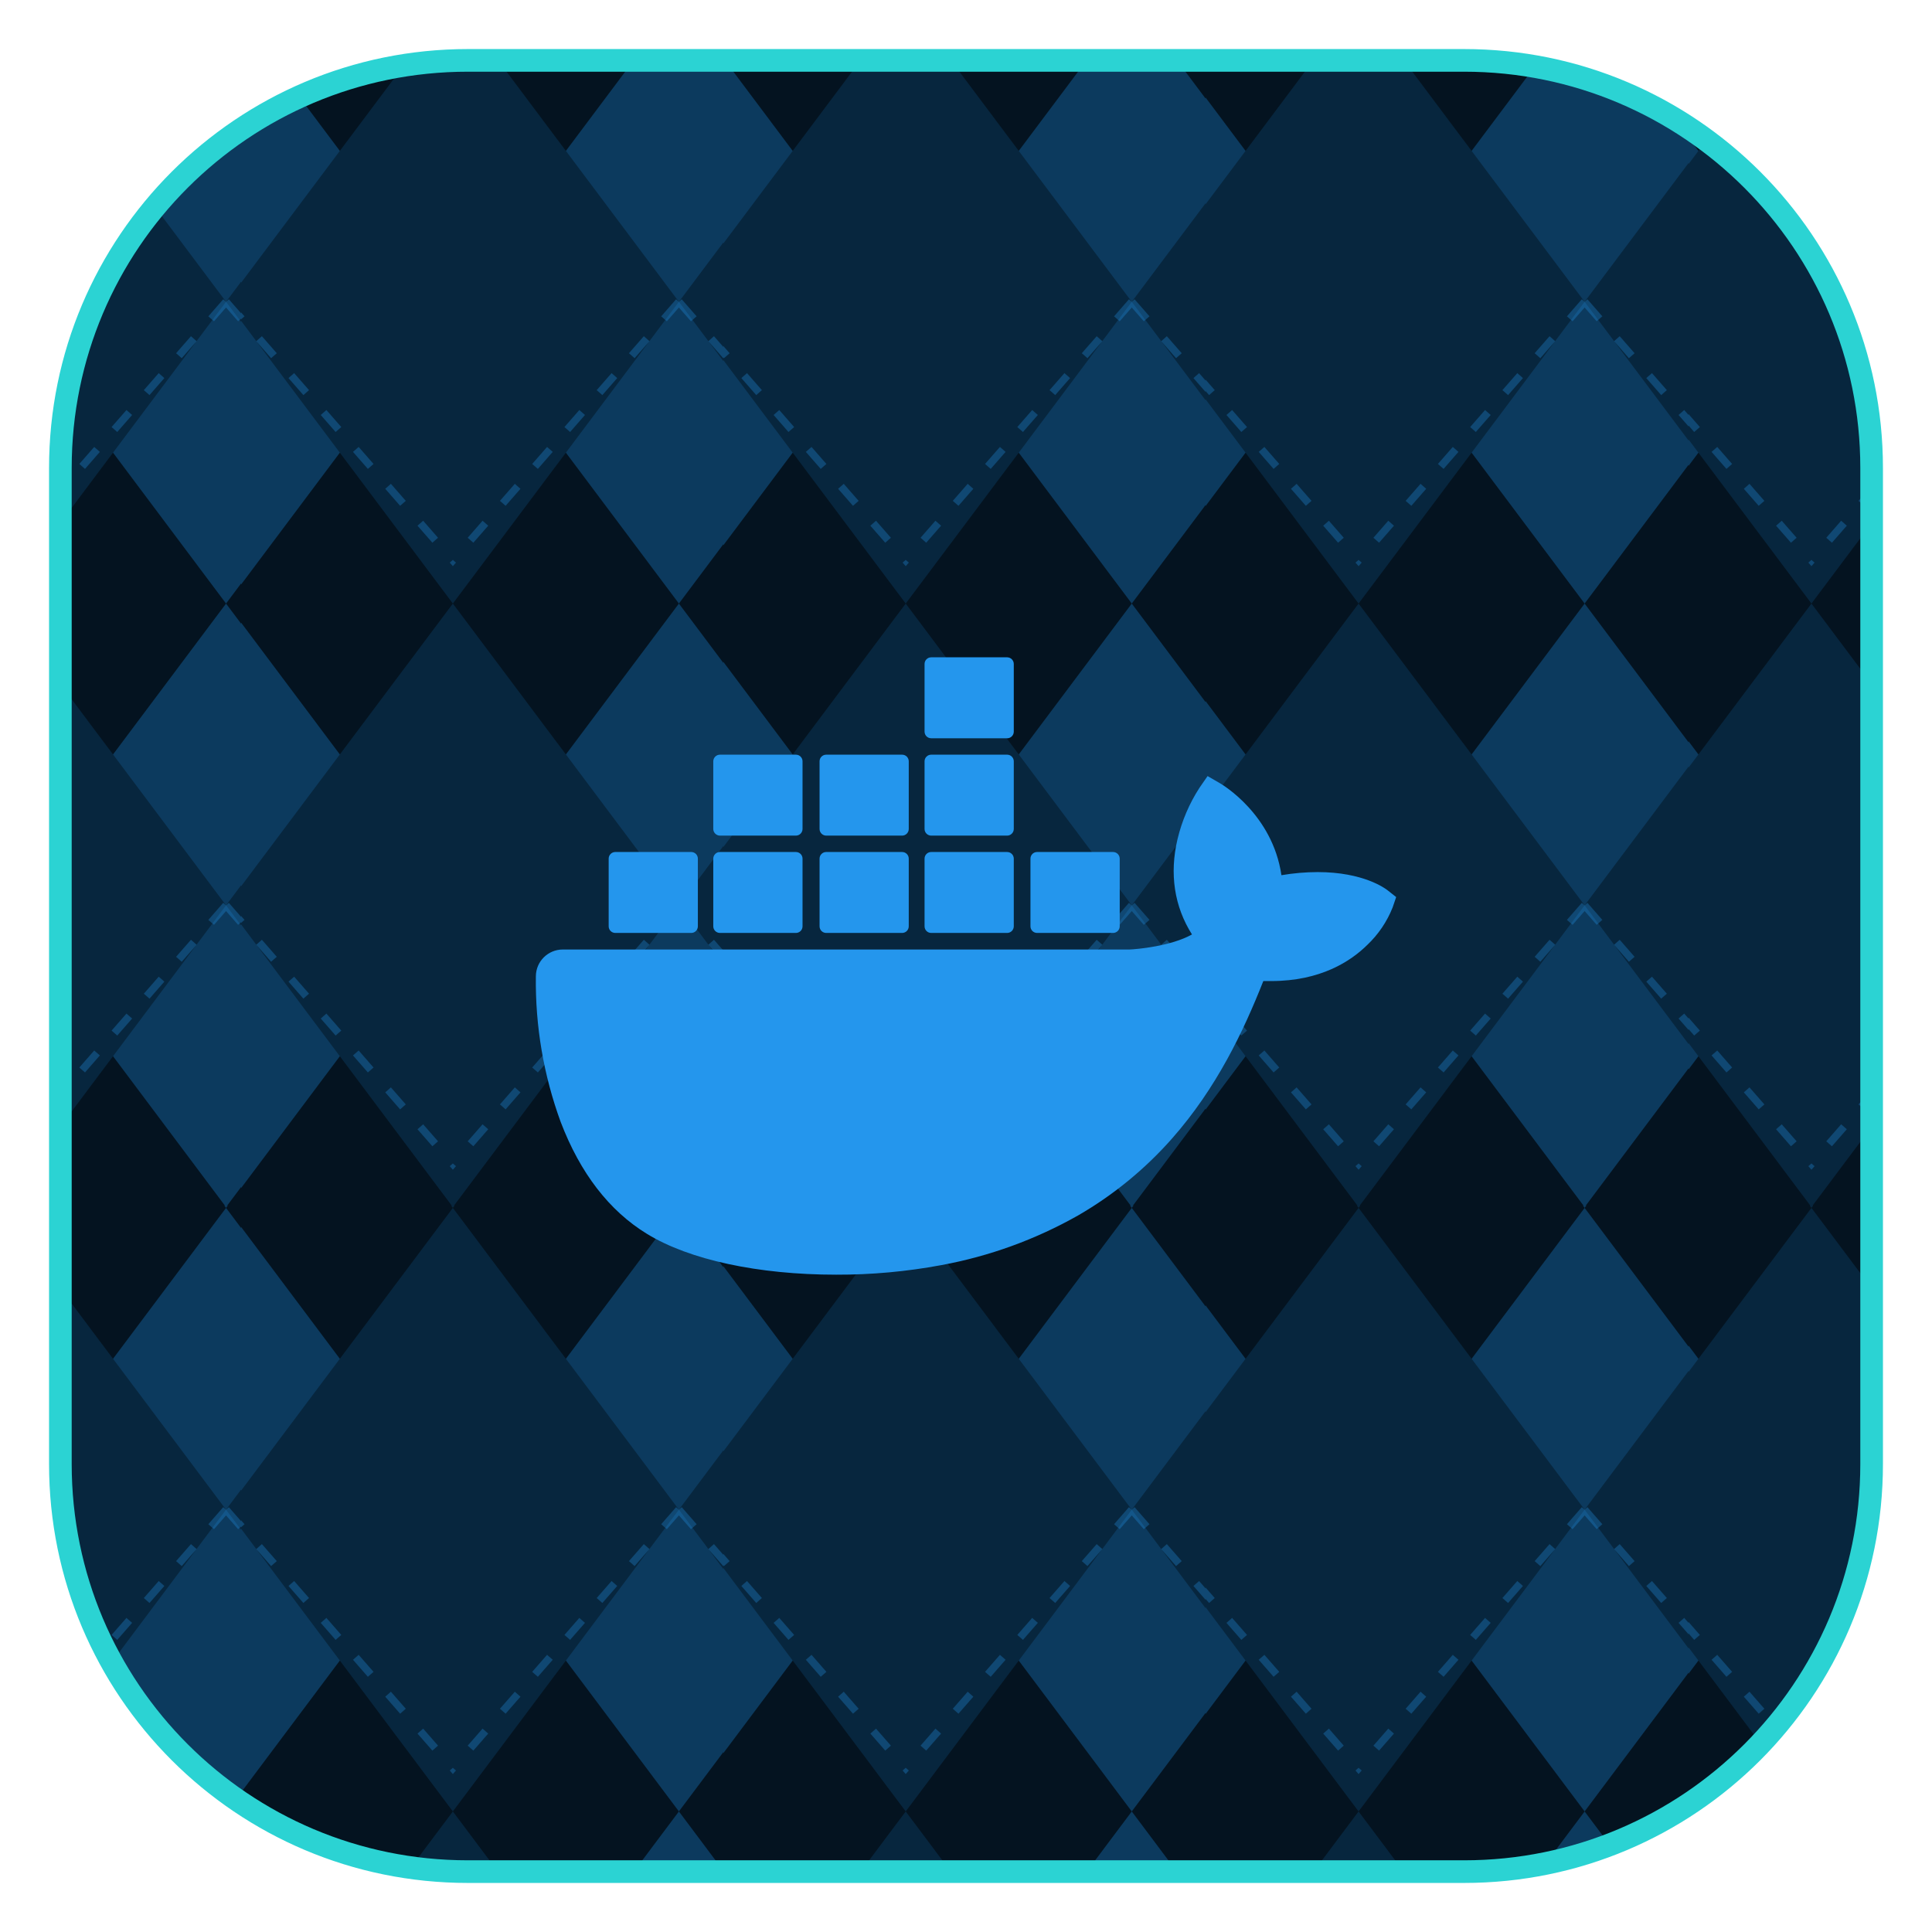
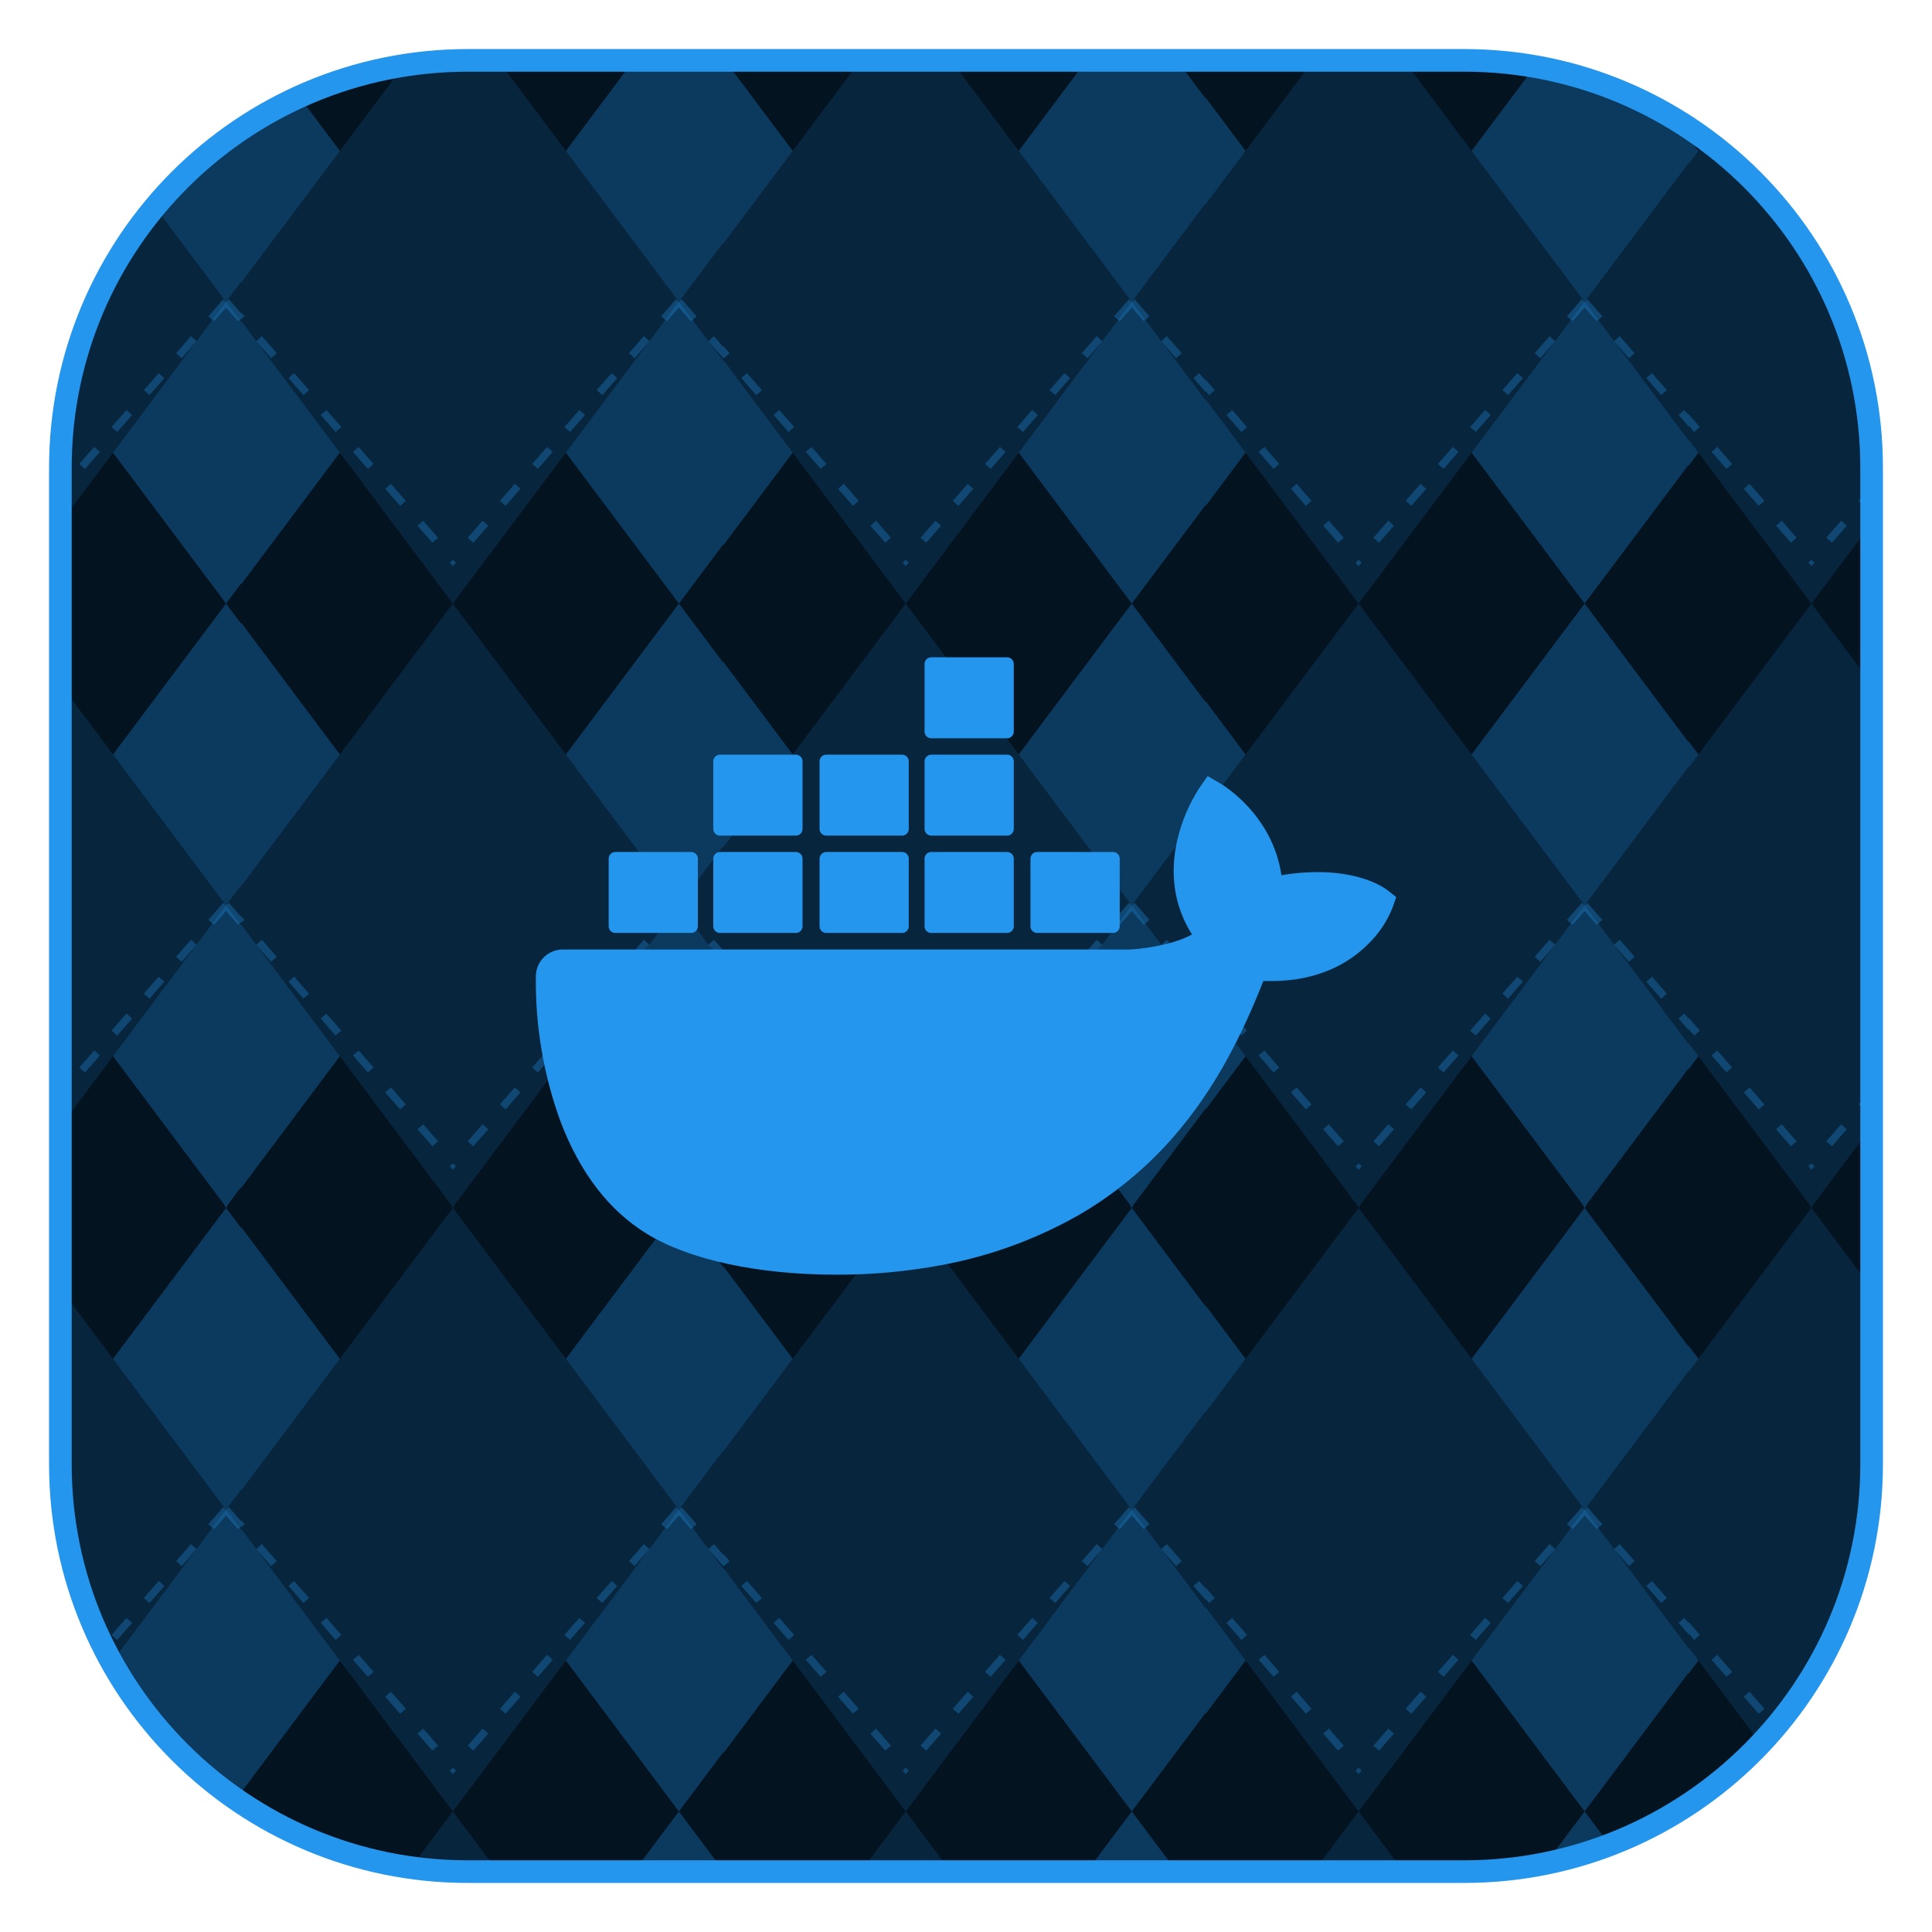
<svg xmlns="http://www.w3.org/2000/svg" viewBox="0 0 512 512" width="512" height="512">
  <defs>
    <clipPath id="tile">
      <rect x="16" y="16" width="480" height="480" rx="108" />
    </clipPath>
    <pattern id="argyle" width="120" height="160" patternUnits="userSpaceOnUse">
      <rect width="120" height="160" fill="#041320" />
      <polygon points="60,0 120,80 60,160 0,80" fill="#0C3A5E" />
      <polygon points="0,0 60,80 0,160" fill="#07263E" />
      <polygon points="120,0 60,80 120,160" fill="#07263E" />
      <g stroke="#2496ED" stroke-width="2" opacity="0.30" stroke-dasharray="6 7">
        <path d="M60 -80 L200 80 M60 -80 L-80 80 M60 80 L200 240 M60 80 L-80 240 M60 240 L200 400 M60 240 L-80 400" />
      </g>
    </pattern>
  </defs>
  <g clip-path="url(#tile)">
    <rect x="16" y="16" width="480" height="480" fill="url(#argyle)" />
  </g>
-   <rect x="16" y="16" width="480" height="480" rx="108" fill="none" stroke="#2BD3D3" stroke-width="6" />
+   <rect x="16" y="16" width="480" height="480" rx="108" fill="none" stroke="#2496ED" stroke-width="6" />
  <g transform="translate(142.0 142.0) scale(9.5)" fill="#2496ED">
    <path d="M13.983 11.078h2.119a.186.186 0 00.186-.185V9.006a.186.186 0 00-.186-.186h-2.119a.185.185 0 00-.185.185v1.888c0 .102.083.185.185.185m-2.954-5.43h2.118a.186.186 0 00.186-.186V3.574a.186.186 0 00-.186-.185h-2.118a.185.185 0 00-.185.185v1.888c0 .102.082.185.185.185m0 2.716h2.118a.187.187 0 00.186-.186V6.29a.186.186 0 00-.186-.185h-2.118a.185.185 0 00-.185.185v1.887c0 .102.082.185.185.186m-2.93 0h2.12a.186.186 0 00.184-.186V6.29a.185.185 0 00-.185-.185H8.1a.185.185 0 00-.185.185v1.887c0 .102.083.185.185.186m-2.964 0h2.119a.186.186 0 00.185-.186V6.29a.185.185 0 00-.185-.185H5.136a.186.186 0 00-.186.185v1.887c0 .102.084.185.186.186m5.893 2.715h2.118a.186.186 0 00.186-.185V9.006a.186.186 0 00-.186-.186h-2.118a.185.185 0 00-.185.185v1.888c0 .102.082.185.185.185m-2.93 0h2.12a.185.185 0 00.184-.185V9.006a.185.185 0 00-.184-.186h-2.12a.185.185 0 00-.184.185v1.888c0 .102.083.185.185.185m-2.964 0h2.119a.185.185 0 00.185-.185V9.006a.185.185 0 00-.184-.186h-2.12a.186.186 0 00-.186.186v1.887c0 .102.084.185.186.185m-2.92 0h2.12a.185.185 0 00.184-.185V9.006a.185.185 0 00-.184-.186h-2.12a.185.185 0 00-.184.185v1.888c0 .102.082.185.185.185M23.763 9.89c-.065-.051-.672-.51-1.954-.51-.338.001-.676.03-1.01.087-.248-1.7-1.653-2.53-1.716-2.566l-.344-.199-.226.327c-.284.438-.49.922-.612 1.43-.23.97-.09 1.882.403 2.661-.595.332-1.55.413-1.744.42H.751a.751.751 0 00-.75.748 11.376 11.376 0 00.692 4.062c.545 1.428 1.355 2.48 2.41 3.124 1.18.723 3.1 1.137 5.275 1.137.983.003 1.963-.086 2.93-.266a12.248 12.248 0 003.823-1.389c.98-.567 1.86-1.288 2.61-2.136 1.252-1.418 1.998-2.997 2.553-4.4h.221c1.372 0 2.215-.549 2.68-1.009.309-.293.55-.65.707-1.046l.098-.288Z" />
  </g>
</svg>
